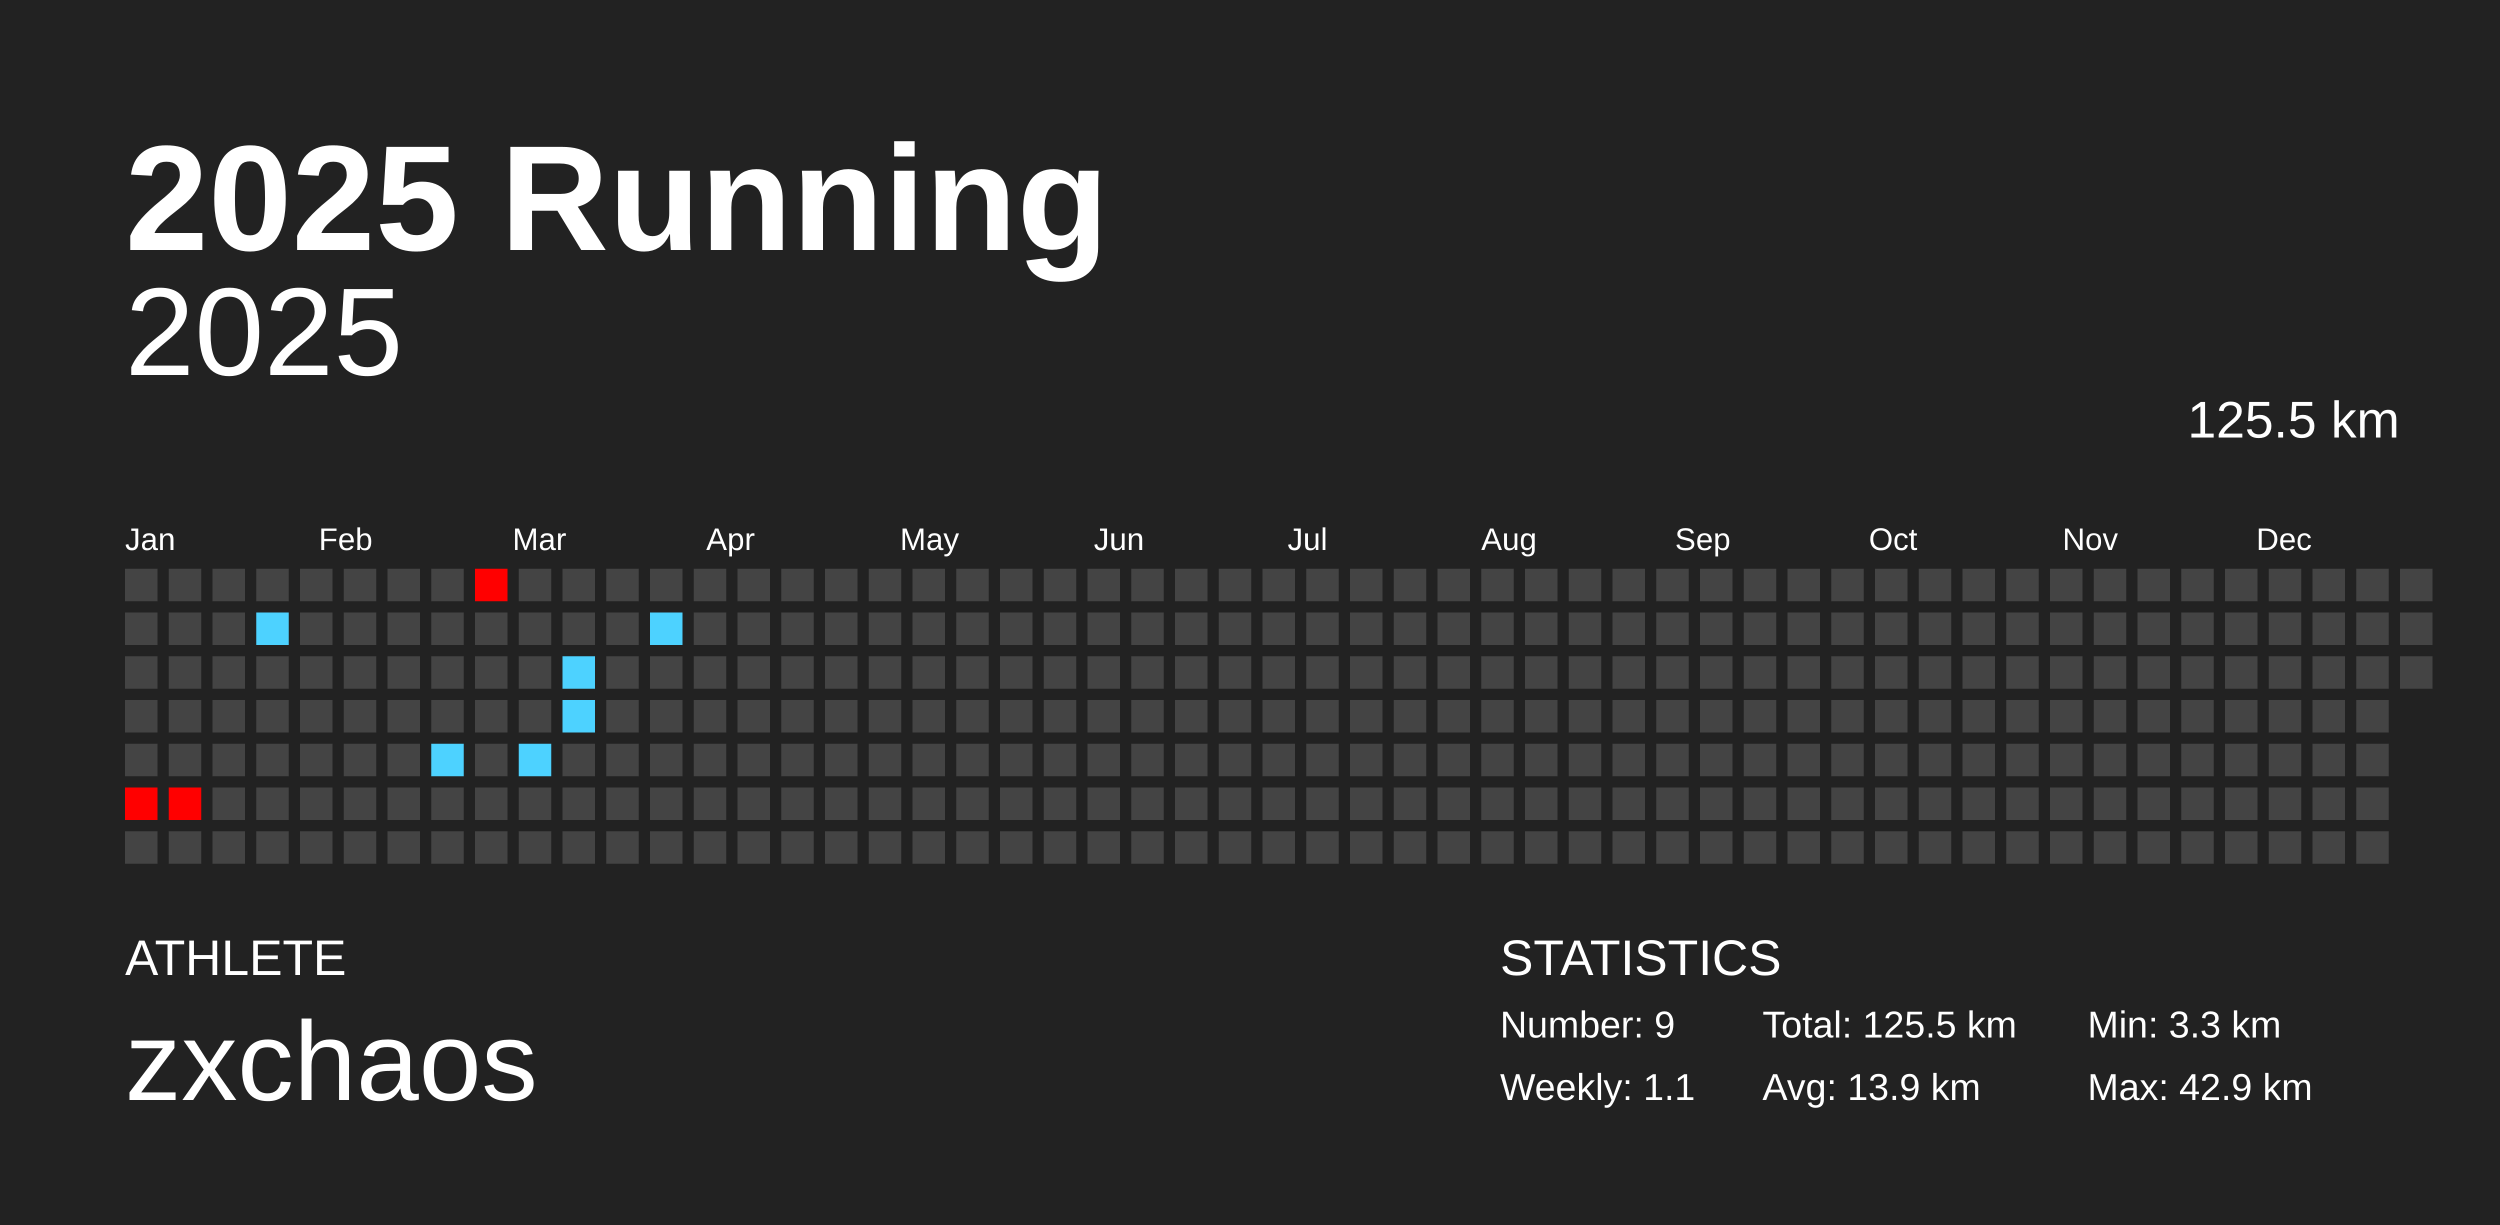
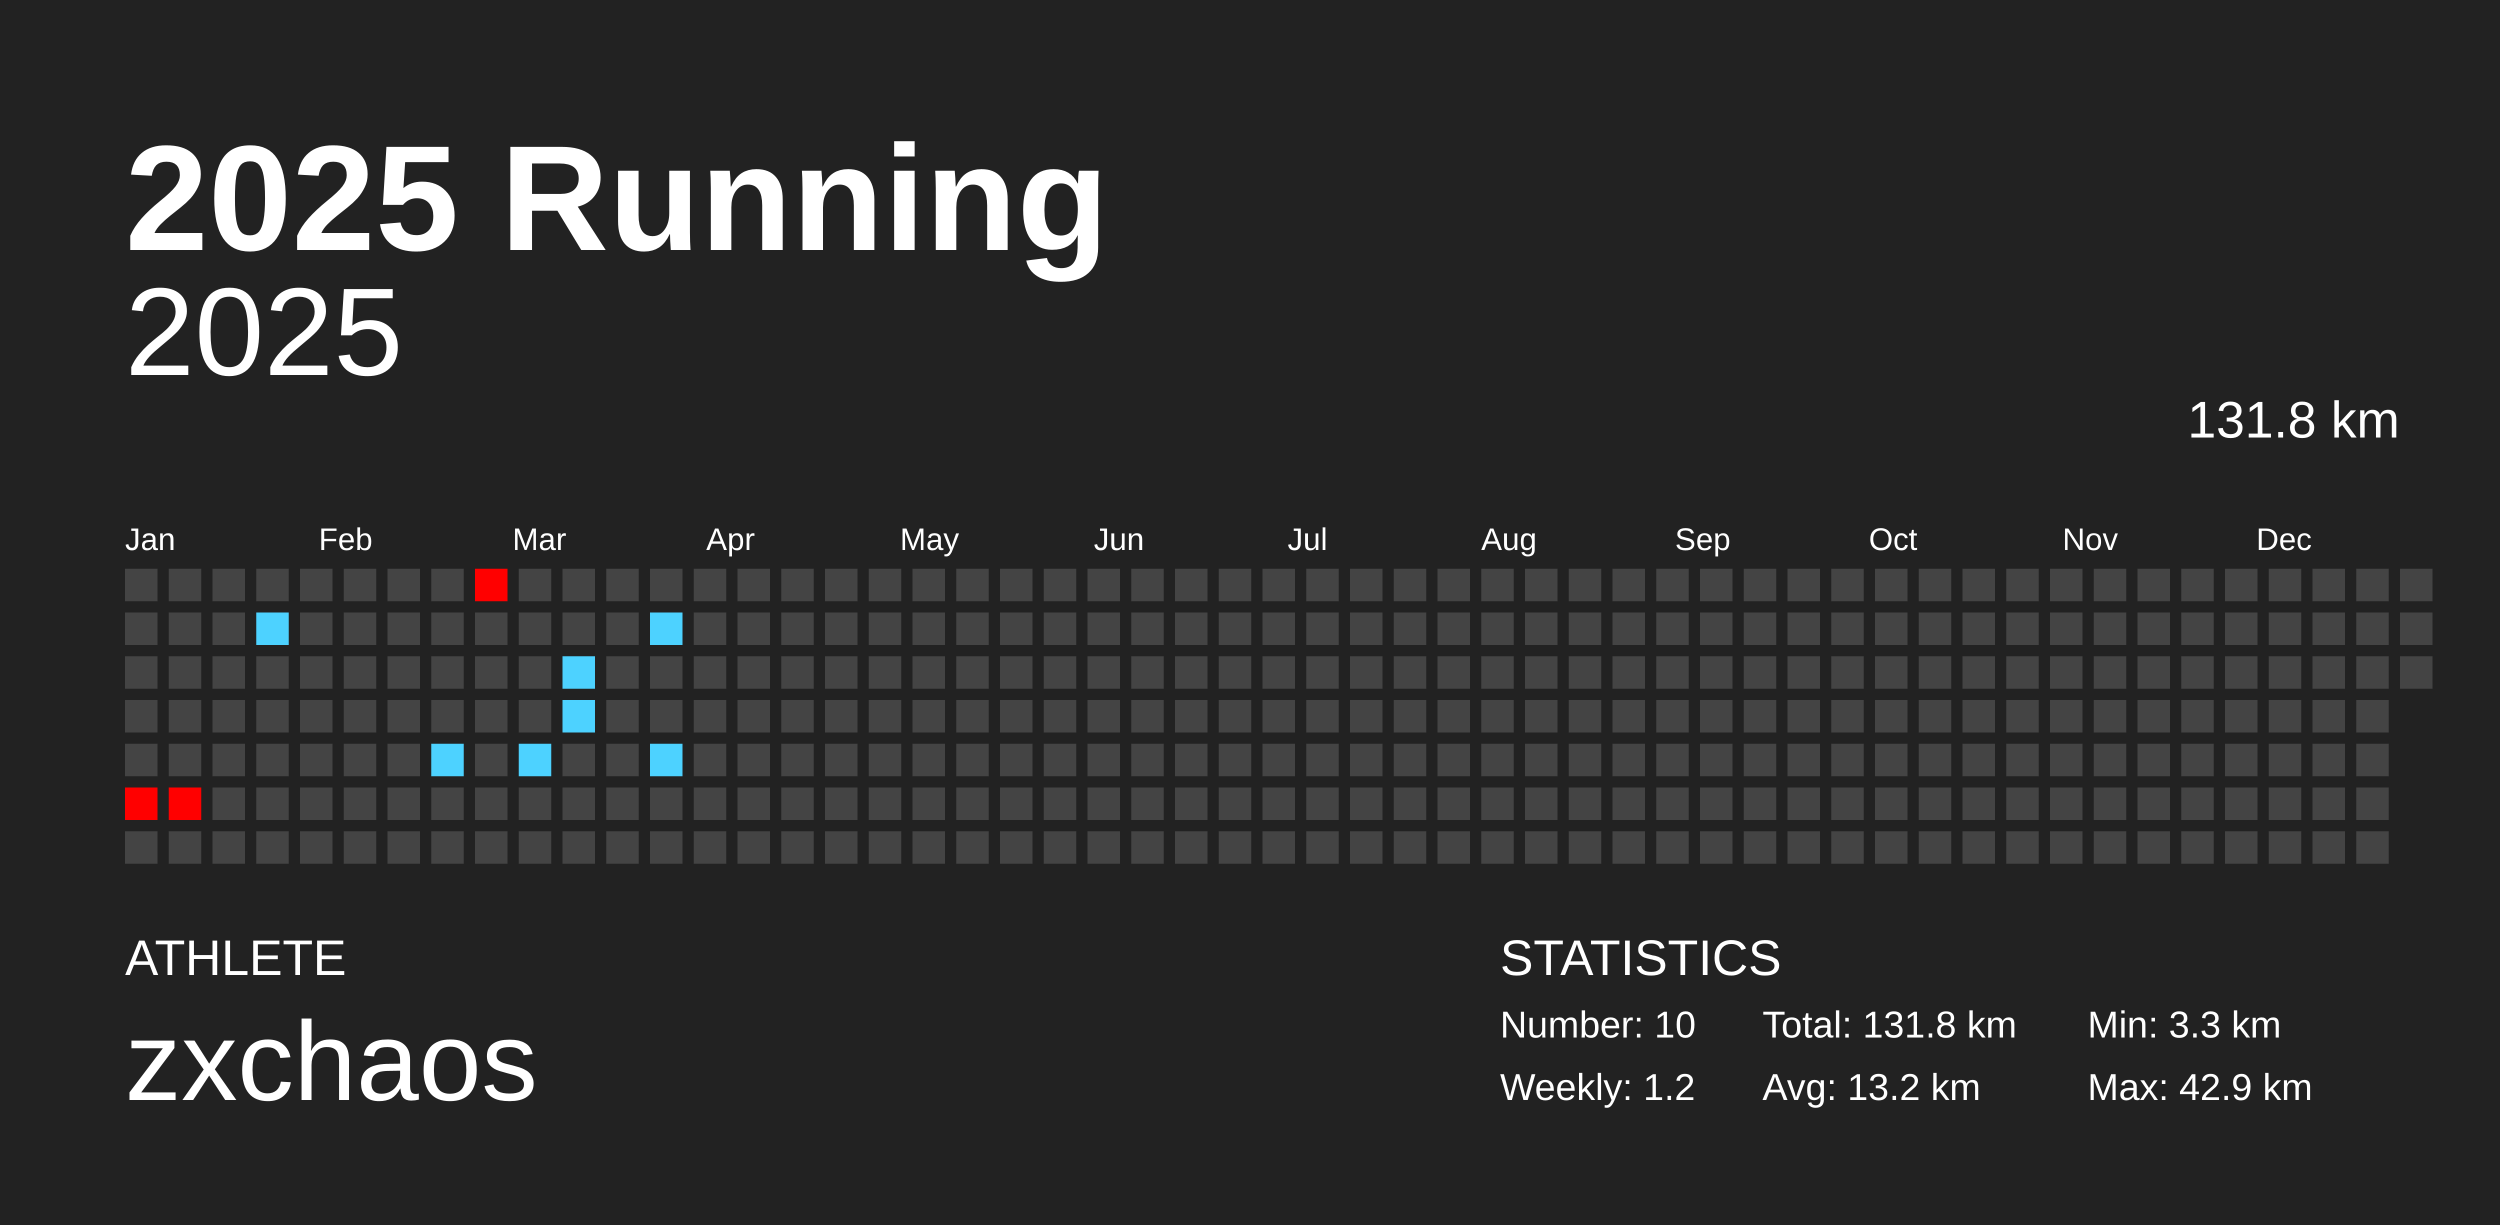
<svg xmlns="http://www.w3.org/2000/svg" baseProfile="full" height="98mm" version="1.1" viewBox="0,0,200,98" width="200mm">
  <defs />
  <rect fill="#222222" height="98" width="200" x="0" y="0" />
  <text fill="#FFFFFF" style="font-size:12px; font-family:Arial; font-weight:bold;" x="10" y="20">2025 Running</text>
  <text fill="#FFFFFF" style="font-size:4px; font-family:Arial" x="10" y="78">ATHLETE</text>
  <text fill="#FFFFFF" style="font-size:9px; font-family:Arial" x="10" y="88">zxchaos</text>
  <text fill="#FFFFFF" style="font-size:4px; font-family:Arial" x="120" y="78">STATISTICS</text>
-   <text fill="#FFFFFF" style="font-size:3px; font-family:Arial" x="120" y="83">Number: 9</text>
-   <text fill="#FFFFFF" style="font-size:3px; font-family:Arial" x="120" y="88">Weekly: 1.1</text>
-   <text fill="#FFFFFF" style="font-size:3px; font-family:Arial" x="141" y="83">Total: 125.5 km</text>
-   <text fill="#FFFFFF" style="font-size:3px; font-family:Arial" x="141" y="88">Avg: 13.9 km</text>
+   <text fill="#FFFFFF" style="font-size:3px; font-family:Arial" x="120" y="83">Number: 10</text>
+   <text fill="#FFFFFF" style="font-size:3px; font-family:Arial" x="120" y="88">Weekly: 1.2</text>
+   <text fill="#FFFFFF" style="font-size:3px; font-family:Arial" x="141" y="83">Total: 131.8 km</text>
+   <text fill="#FFFFFF" style="font-size:3px; font-family:Arial" x="141" y="88">Avg: 13.2 km</text>
  <text fill="#FFFFFF" style="font-size:3px; font-family:Arial" x="167" y="83">Min: 3.3 km</text>
  <text fill="#FFFFFF" style="font-size:3px; font-family:Arial" x="167" y="88">Max: 42.9 km</text>
  <text alignment-baseline="hanging" fill="#FFFFFF" style="font-size:10.0px; font-family:Arial;" x="10" y="30">2025</text>
-   <text alignment-baseline="hanging" fill="#FFFFFF" style="font-size:4.125px; font-family:Arial;" x="175" y="35">125.5 km</text>
+   <text alignment-baseline="hanging" fill="#FFFFFF" style="font-size:4.125px; font-family:Arial;" x="175" y="35">131.8 km</text>
  <text fill="#FFFFFF" style="font-size:2.5px; font-family:Arial" x="10.0" y="44">Jan</text>
  <text fill="#FFFFFF" style="font-size:2.5px; font-family:Arial" x="25.5" y="44">Feb</text>
  <text fill="#FFFFFF" style="font-size:2.5px; font-family:Arial" x="41.0" y="44">Mar</text>
  <text fill="#FFFFFF" style="font-size:2.5px; font-family:Arial" x="56.5" y="44">Apr</text>
  <text fill="#FFFFFF" style="font-size:2.5px; font-family:Arial" x="72.0" y="44">May</text>
  <text fill="#FFFFFF" style="font-size:2.5px; font-family:Arial" x="87.5" y="44">Jun</text>
  <text fill="#FFFFFF" style="font-size:2.5px; font-family:Arial" x="103.0" y="44">Jul</text>
  <text fill="#FFFFFF" style="font-size:2.5px; font-family:Arial" x="118.5" y="44">Aug</text>
  <text fill="#FFFFFF" style="font-size:2.5px; font-family:Arial" x="134.0" y="44">Sep</text>
  <text fill="#FFFFFF" style="font-size:2.5px; font-family:Arial" x="149.5" y="44">Oct</text>
  <text fill="#FFFFFF" style="font-size:2.5px; font-family:Arial" x="165.0" y="44">Nov</text>
  <text fill="#FFFFFF" style="font-size:2.5px; font-family:Arial" x="180.5" y="44">Dec</text>
  <rect fill="#444444" height="2.6" width="2.6" x="10.0" y="45.5" />
  <rect fill="#444444" height="2.6" width="2.6" x="10.0" y="49.0" />
  <rect fill="#444444" height="2.6" width="2.6" x="10.0" y="52.5" />
  <rect fill="#444444" height="2.6" width="2.6" x="10.0" y="56.0" />
  <rect fill="#444444" height="2.6" width="2.6" x="10.0" y="59.5" />
  <rect fill="red" height="2.6" width="2.6" x="10.0" y="63.0" />
  <rect fill="#444444" height="2.6" width="2.6" x="10.0" y="66.5" />
  <rect fill="#444444" height="2.6" width="2.6" x="13.5" y="45.5" />
  <rect fill="#444444" height="2.6" width="2.6" x="13.5" y="49.0" />
  <rect fill="#444444" height="2.6" width="2.6" x="13.5" y="52.5" />
  <rect fill="#444444" height="2.6" width="2.6" x="13.5" y="56.0" />
  <rect fill="#444444" height="2.6" width="2.6" x="13.5" y="59.5" />
  <rect fill="red" height="2.6" width="2.6" x="13.5" y="63.0" />
  <rect fill="#444444" height="2.6" width="2.6" x="13.5" y="66.5" />
  <rect fill="#444444" height="2.6" width="2.6" x="17.0" y="45.5" />
  <rect fill="#444444" height="2.6" width="2.6" x="17.0" y="49.0" />
  <rect fill="#444444" height="2.6" width="2.6" x="17.0" y="52.5" />
  <rect fill="#444444" height="2.6" width="2.6" x="17.0" y="56.0" />
  <rect fill="#444444" height="2.6" width="2.6" x="17.0" y="59.5" />
  <rect fill="#444444" height="2.6" width="2.6" x="17.0" y="63.0" />
  <rect fill="#444444" height="2.6" width="2.6" x="17.0" y="66.5" />
  <rect fill="#444444" height="2.6" width="2.6" x="20.5" y="45.5" />
  <rect fill="#4dd2ff" height="2.6" width="2.6" x="20.5" y="49.0" />
  <rect fill="#444444" height="2.6" width="2.6" x="20.5" y="52.5" />
  <rect fill="#444444" height="2.6" width="2.6" x="20.5" y="56.0" />
  <rect fill="#444444" height="2.6" width="2.6" x="20.5" y="59.5" />
  <rect fill="#444444" height="2.6" width="2.6" x="20.5" y="63.0" />
  <rect fill="#444444" height="2.6" width="2.6" x="20.5" y="66.5" />
  <rect fill="#444444" height="2.6" width="2.6" x="24.0" y="45.5" />
  <rect fill="#444444" height="2.6" width="2.6" x="24.0" y="49.0" />
  <rect fill="#444444" height="2.6" width="2.6" x="24.0" y="52.5" />
  <rect fill="#444444" height="2.6" width="2.6" x="24.0" y="56.0" />
  <rect fill="#444444" height="2.6" width="2.6" x="24.0" y="59.5" />
  <rect fill="#444444" height="2.6" width="2.6" x="24.0" y="63.0" />
  <rect fill="#444444" height="2.6" width="2.6" x="24.0" y="66.5" />
  <rect fill="#444444" height="2.6" width="2.6" x="27.5" y="45.5" />
  <rect fill="#444444" height="2.6" width="2.6" x="27.5" y="49.0" />
  <rect fill="#444444" height="2.6" width="2.6" x="27.5" y="52.5" />
  <rect fill="#444444" height="2.6" width="2.6" x="27.5" y="56.0" />
  <rect fill="#444444" height="2.6" width="2.6" x="27.5" y="59.5" />
  <rect fill="#444444" height="2.6" width="2.6" x="27.5" y="63.0" />
  <rect fill="#444444" height="2.6" width="2.6" x="27.5" y="66.5" />
  <rect fill="#444444" height="2.6" width="2.6" x="31.0" y="45.5" />
  <rect fill="#444444" height="2.6" width="2.6" x="31.0" y="49.0" />
  <rect fill="#444444" height="2.6" width="2.6" x="31.0" y="52.5" />
  <rect fill="#444444" height="2.6" width="2.6" x="31.0" y="56.0" />
  <rect fill="#444444" height="2.6" width="2.6" x="31.0" y="59.5" />
  <rect fill="#444444" height="2.6" width="2.6" x="31.0" y="63.0" />
  <rect fill="#444444" height="2.6" width="2.6" x="31.0" y="66.5" />
  <rect fill="#444444" height="2.6" width="2.6" x="34.5" y="45.5" />
  <rect fill="#444444" height="2.6" width="2.6" x="34.5" y="49.0" />
  <rect fill="#444444" height="2.6" width="2.6" x="34.5" y="52.5" />
  <rect fill="#444444" height="2.6" width="2.6" x="34.5" y="56.0" />
  <rect fill="#4dd2ff" height="2.6" width="2.6" x="34.5" y="59.5" />
  <rect fill="#444444" height="2.6" width="2.6" x="34.5" y="63.0" />
  <rect fill="#444444" height="2.6" width="2.6" x="34.5" y="66.5" />
  <rect fill="red" height="2.6" width="2.6" x="38.0" y="45.5" />
  <rect fill="#444444" height="2.6" width="2.6" x="38.0" y="49.0" />
  <rect fill="#444444" height="2.6" width="2.6" x="38.0" y="52.5" />
  <rect fill="#444444" height="2.6" width="2.6" x="38.0" y="56.0" />
  <rect fill="#444444" height="2.6" width="2.6" x="38.0" y="59.5" />
  <rect fill="#444444" height="2.6" width="2.6" x="38.0" y="63.0" />
  <rect fill="#444444" height="2.6" width="2.6" x="38.0" y="66.5" />
  <rect fill="#444444" height="2.6" width="2.6" x="41.5" y="45.5" />
  <rect fill="#444444" height="2.6" width="2.6" x="41.5" y="49.0" />
  <rect fill="#444444" height="2.6" width="2.6" x="41.5" y="52.5" />
  <rect fill="#444444" height="2.6" width="2.6" x="41.5" y="56.0" />
  <rect fill="#4dd2ff" height="2.6" width="2.6" x="41.5" y="59.5" />
  <rect fill="#444444" height="2.6" width="2.6" x="41.5" y="63.0" />
  <rect fill="#444444" height="2.6" width="2.6" x="41.5" y="66.5" />
  <rect fill="#444444" height="2.6" width="2.6" x="45.0" y="45.5" />
  <rect fill="#444444" height="2.6" width="2.6" x="45.0" y="49.0" />
  <rect fill="#4dd2ff" height="2.6" width="2.6" x="45.0" y="52.5" />
  <rect fill="#4dd2ff" height="2.6" width="2.6" x="45.0" y="56.0" />
  <rect fill="#444444" height="2.6" width="2.6" x="45.0" y="59.5" />
  <rect fill="#444444" height="2.6" width="2.6" x="45.0" y="63.0" />
  <rect fill="#444444" height="2.6" width="2.6" x="45.0" y="66.5" />
  <rect fill="#444444" height="2.6" width="2.6" x="48.5" y="45.5" />
  <rect fill="#444444" height="2.6" width="2.6" x="48.5" y="49.0" />
  <rect fill="#444444" height="2.6" width="2.6" x="48.5" y="52.5" />
  <rect fill="#444444" height="2.6" width="2.6" x="48.5" y="56.0" />
  <rect fill="#444444" height="2.6" width="2.6" x="48.5" y="59.5" />
  <rect fill="#444444" height="2.6" width="2.6" x="48.5" y="63.0" />
  <rect fill="#444444" height="2.6" width="2.6" x="48.5" y="66.5" />
  <rect fill="#444444" height="2.6" width="2.6" x="52.0" y="45.5" />
  <rect fill="#4dd2ff" height="2.6" width="2.6" x="52.0" y="49.0" />
  <rect fill="#444444" height="2.6" width="2.6" x="52.0" y="52.5" />
  <rect fill="#444444" height="2.6" width="2.6" x="52.0" y="56.0" />
-   <rect fill="#444444" height="2.6" width="2.6" x="52.0" y="59.5" />
+   <rect fill="#4dd2ff" height="2.6" width="2.6" x="52.0" y="59.5" />
  <rect fill="#444444" height="2.6" width="2.6" x="52.0" y="63.0" />
  <rect fill="#444444" height="2.6" width="2.6" x="52.0" y="66.5" />
  <rect fill="#444444" height="2.6" width="2.6" x="55.5" y="45.5" />
  <rect fill="#444444" height="2.6" width="2.6" x="55.5" y="49.0" />
  <rect fill="#444444" height="2.6" width="2.6" x="55.5" y="52.5" />
  <rect fill="#444444" height="2.6" width="2.6" x="55.5" y="56.0" />
  <rect fill="#444444" height="2.6" width="2.6" x="55.5" y="59.5" />
  <rect fill="#444444" height="2.6" width="2.6" x="55.5" y="63.0" />
  <rect fill="#444444" height="2.6" width="2.6" x="55.5" y="66.5" />
  <rect fill="#444444" height="2.6" width="2.6" x="59.0" y="45.5" />
  <rect fill="#444444" height="2.6" width="2.6" x="59.0" y="49.0" />
  <rect fill="#444444" height="2.6" width="2.6" x="59.0" y="52.5" />
  <rect fill="#444444" height="2.6" width="2.6" x="59.0" y="56.0" />
  <rect fill="#444444" height="2.6" width="2.6" x="59.0" y="59.5" />
  <rect fill="#444444" height="2.6" width="2.6" x="59.0" y="63.0" />
  <rect fill="#444444" height="2.6" width="2.6" x="59.0" y="66.5" />
  <rect fill="#444444" height="2.6" width="2.6" x="62.5" y="45.5" />
  <rect fill="#444444" height="2.6" width="2.6" x="62.5" y="49.0" />
  <rect fill="#444444" height="2.6" width="2.6" x="62.5" y="52.5" />
  <rect fill="#444444" height="2.6" width="2.6" x="62.5" y="56.0" />
  <rect fill="#444444" height="2.6" width="2.6" x="62.5" y="59.5" />
  <rect fill="#444444" height="2.6" width="2.6" x="62.5" y="63.0" />
  <rect fill="#444444" height="2.6" width="2.6" x="62.5" y="66.5" />
  <rect fill="#444444" height="2.6" width="2.6" x="66.0" y="45.5" />
  <rect fill="#444444" height="2.6" width="2.6" x="66.0" y="49.0" />
  <rect fill="#444444" height="2.6" width="2.6" x="66.0" y="52.5" />
  <rect fill="#444444" height="2.6" width="2.6" x="66.0" y="56.0" />
  <rect fill="#444444" height="2.6" width="2.6" x="66.0" y="59.5" />
  <rect fill="#444444" height="2.6" width="2.6" x="66.0" y="63.0" />
  <rect fill="#444444" height="2.6" width="2.6" x="66.0" y="66.5" />
  <rect fill="#444444" height="2.6" width="2.6" x="69.5" y="45.5" />
  <rect fill="#444444" height="2.6" width="2.6" x="69.5" y="49.0" />
  <rect fill="#444444" height="2.6" width="2.6" x="69.5" y="52.5" />
  <rect fill="#444444" height="2.6" width="2.6" x="69.5" y="56.0" />
  <rect fill="#444444" height="2.6" width="2.6" x="69.5" y="59.5" />
  <rect fill="#444444" height="2.6" width="2.6" x="69.5" y="63.0" />
  <rect fill="#444444" height="2.6" width="2.6" x="69.5" y="66.5" />
  <rect fill="#444444" height="2.6" width="2.6" x="73.0" y="45.5" />
  <rect fill="#444444" height="2.6" width="2.6" x="73.0" y="49.0" />
  <rect fill="#444444" height="2.6" width="2.6" x="73.0" y="52.5" />
  <rect fill="#444444" height="2.6" width="2.6" x="73.0" y="56.0" />
  <rect fill="#444444" height="2.6" width="2.6" x="73.0" y="59.5" />
  <rect fill="#444444" height="2.6" width="2.6" x="73.0" y="63.0" />
  <rect fill="#444444" height="2.6" width="2.6" x="73.0" y="66.5" />
  <rect fill="#444444" height="2.6" width="2.6" x="76.5" y="45.5" />
  <rect fill="#444444" height="2.6" width="2.6" x="76.5" y="49.0" />
  <rect fill="#444444" height="2.6" width="2.6" x="76.5" y="52.5" />
  <rect fill="#444444" height="2.6" width="2.6" x="76.5" y="56.0" />
  <rect fill="#444444" height="2.6" width="2.6" x="76.5" y="59.5" />
  <rect fill="#444444" height="2.6" width="2.6" x="76.5" y="63.0" />
  <rect fill="#444444" height="2.6" width="2.6" x="76.5" y="66.5" />
  <rect fill="#444444" height="2.6" width="2.6" x="80.0" y="45.5" />
  <rect fill="#444444" height="2.6" width="2.6" x="80.0" y="49.0" />
  <rect fill="#444444" height="2.6" width="2.6" x="80.0" y="52.5" />
  <rect fill="#444444" height="2.6" width="2.6" x="80.0" y="56.0" />
  <rect fill="#444444" height="2.6" width="2.6" x="80.0" y="59.5" />
  <rect fill="#444444" height="2.6" width="2.6" x="80.0" y="63.0" />
  <rect fill="#444444" height="2.6" width="2.6" x="80.0" y="66.5" />
  <rect fill="#444444" height="2.6" width="2.6" x="83.5" y="45.5" />
  <rect fill="#444444" height="2.6" width="2.6" x="83.5" y="49.0" />
  <rect fill="#444444" height="2.6" width="2.6" x="83.5" y="52.5" />
  <rect fill="#444444" height="2.6" width="2.6" x="83.5" y="56.0" />
  <rect fill="#444444" height="2.6" width="2.6" x="83.5" y="59.5" />
  <rect fill="#444444" height="2.6" width="2.6" x="83.5" y="63.0" />
  <rect fill="#444444" height="2.6" width="2.6" x="83.5" y="66.5" />
  <rect fill="#444444" height="2.6" width="2.6" x="87.0" y="45.5" />
  <rect fill="#444444" height="2.6" width="2.6" x="87.0" y="49.0" />
  <rect fill="#444444" height="2.6" width="2.6" x="87.0" y="52.5" />
  <rect fill="#444444" height="2.6" width="2.6" x="87.0" y="56.0" />
  <rect fill="#444444" height="2.6" width="2.6" x="87.0" y="59.5" />
  <rect fill="#444444" height="2.6" width="2.6" x="87.0" y="63.0" />
  <rect fill="#444444" height="2.6" width="2.6" x="87.0" y="66.5" />
  <rect fill="#444444" height="2.6" width="2.6" x="90.5" y="45.5" />
  <rect fill="#444444" height="2.6" width="2.6" x="90.5" y="49.0" />
  <rect fill="#444444" height="2.6" width="2.6" x="90.5" y="52.5" />
  <rect fill="#444444" height="2.6" width="2.6" x="90.5" y="56.0" />
  <rect fill="#444444" height="2.6" width="2.6" x="90.5" y="59.5" />
  <rect fill="#444444" height="2.6" width="2.6" x="90.5" y="63.0" />
  <rect fill="#444444" height="2.6" width="2.6" x="90.5" y="66.5" />
  <rect fill="#444444" height="2.6" width="2.6" x="94.0" y="45.5" />
  <rect fill="#444444" height="2.6" width="2.6" x="94.0" y="49.0" />
  <rect fill="#444444" height="2.6" width="2.6" x="94.0" y="52.5" />
  <rect fill="#444444" height="2.6" width="2.6" x="94.0" y="56.0" />
  <rect fill="#444444" height="2.6" width="2.6" x="94.0" y="59.5" />
  <rect fill="#444444" height="2.6" width="2.6" x="94.0" y="63.0" />
  <rect fill="#444444" height="2.6" width="2.6" x="94.0" y="66.5" />
  <rect fill="#444444" height="2.6" width="2.6" x="97.5" y="45.5" />
  <rect fill="#444444" height="2.6" width="2.6" x="97.5" y="49.0" />
  <rect fill="#444444" height="2.6" width="2.6" x="97.5" y="52.5" />
  <rect fill="#444444" height="2.6" width="2.6" x="97.5" y="56.0" />
  <rect fill="#444444" height="2.6" width="2.6" x="97.5" y="59.5" />
  <rect fill="#444444" height="2.6" width="2.6" x="97.5" y="63.0" />
  <rect fill="#444444" height="2.6" width="2.6" x="97.5" y="66.5" />
  <rect fill="#444444" height="2.6" width="2.6" x="101.0" y="45.5" />
  <rect fill="#444444" height="2.6" width="2.6" x="101.0" y="49.0" />
  <rect fill="#444444" height="2.6" width="2.6" x="101.0" y="52.5" />
  <rect fill="#444444" height="2.6" width="2.6" x="101.0" y="56.0" />
  <rect fill="#444444" height="2.6" width="2.6" x="101.0" y="59.5" />
  <rect fill="#444444" height="2.6" width="2.6" x="101.0" y="63.0" />
  <rect fill="#444444" height="2.6" width="2.6" x="101.0" y="66.5" />
  <rect fill="#444444" height="2.6" width="2.6" x="104.5" y="45.5" />
  <rect fill="#444444" height="2.6" width="2.6" x="104.5" y="49.0" />
  <rect fill="#444444" height="2.6" width="2.6" x="104.5" y="52.5" />
  <rect fill="#444444" height="2.6" width="2.6" x="104.5" y="56.0" />
  <rect fill="#444444" height="2.6" width="2.6" x="104.5" y="59.5" />
  <rect fill="#444444" height="2.6" width="2.6" x="104.5" y="63.0" />
  <rect fill="#444444" height="2.6" width="2.6" x="104.5" y="66.5" />
  <rect fill="#444444" height="2.6" width="2.6" x="108.0" y="45.5" />
  <rect fill="#444444" height="2.6" width="2.6" x="108.0" y="49.0" />
  <rect fill="#444444" height="2.6" width="2.6" x="108.0" y="52.5" />
  <rect fill="#444444" height="2.6" width="2.6" x="108.0" y="56.0" />
  <rect fill="#444444" height="2.6" width="2.6" x="108.0" y="59.5" />
  <rect fill="#444444" height="2.6" width="2.6" x="108.0" y="63.0" />
  <rect fill="#444444" height="2.6" width="2.6" x="108.0" y="66.5" />
  <rect fill="#444444" height="2.6" width="2.6" x="111.5" y="45.5" />
  <rect fill="#444444" height="2.6" width="2.6" x="111.5" y="49.0" />
  <rect fill="#444444" height="2.6" width="2.6" x="111.5" y="52.5" />
  <rect fill="#444444" height="2.6" width="2.6" x="111.5" y="56.0" />
  <rect fill="#444444" height="2.6" width="2.6" x="111.5" y="59.5" />
  <rect fill="#444444" height="2.6" width="2.6" x="111.5" y="63.0" />
  <rect fill="#444444" height="2.6" width="2.6" x="111.5" y="66.5" />
  <rect fill="#444444" height="2.6" width="2.6" x="115.0" y="45.5" />
  <rect fill="#444444" height="2.6" width="2.6" x="115.0" y="49.0" />
  <rect fill="#444444" height="2.6" width="2.6" x="115.0" y="52.5" />
  <rect fill="#444444" height="2.6" width="2.6" x="115.0" y="56.0" />
  <rect fill="#444444" height="2.6" width="2.6" x="115.0" y="59.5" />
  <rect fill="#444444" height="2.6" width="2.6" x="115.0" y="63.0" />
  <rect fill="#444444" height="2.6" width="2.6" x="115.0" y="66.5" />
  <rect fill="#444444" height="2.6" width="2.6" x="118.5" y="45.5" />
  <rect fill="#444444" height="2.6" width="2.6" x="118.5" y="49.0" />
  <rect fill="#444444" height="2.6" width="2.6" x="118.5" y="52.5" />
  <rect fill="#444444" height="2.6" width="2.6" x="118.5" y="56.0" />
  <rect fill="#444444" height="2.6" width="2.6" x="118.5" y="59.5" />
  <rect fill="#444444" height="2.6" width="2.6" x="118.5" y="63.0" />
  <rect fill="#444444" height="2.6" width="2.6" x="118.5" y="66.5" />
  <rect fill="#444444" height="2.6" width="2.6" x="122.0" y="45.5" />
  <rect fill="#444444" height="2.6" width="2.6" x="122.0" y="49.0" />
  <rect fill="#444444" height="2.6" width="2.6" x="122.0" y="52.5" />
  <rect fill="#444444" height="2.6" width="2.6" x="122.0" y="56.0" />
  <rect fill="#444444" height="2.6" width="2.6" x="122.0" y="59.5" />
  <rect fill="#444444" height="2.6" width="2.6" x="122.0" y="63.0" />
  <rect fill="#444444" height="2.6" width="2.6" x="122.0" y="66.5" />
  <rect fill="#444444" height="2.6" width="2.6" x="125.5" y="45.5" />
  <rect fill="#444444" height="2.6" width="2.6" x="125.5" y="49.0" />
  <rect fill="#444444" height="2.6" width="2.6" x="125.5" y="52.5" />
  <rect fill="#444444" height="2.6" width="2.6" x="125.5" y="56.0" />
  <rect fill="#444444" height="2.6" width="2.6" x="125.5" y="59.5" />
  <rect fill="#444444" height="2.6" width="2.6" x="125.5" y="63.0" />
  <rect fill="#444444" height="2.6" width="2.6" x="125.5" y="66.5" />
  <rect fill="#444444" height="2.6" width="2.6" x="129.0" y="45.5" />
  <rect fill="#444444" height="2.6" width="2.6" x="129.0" y="49.0" />
  <rect fill="#444444" height="2.6" width="2.6" x="129.0" y="52.5" />
  <rect fill="#444444" height="2.6" width="2.6" x="129.0" y="56.0" />
  <rect fill="#444444" height="2.6" width="2.6" x="129.0" y="59.5" />
  <rect fill="#444444" height="2.6" width="2.6" x="129.0" y="63.0" />
  <rect fill="#444444" height="2.6" width="2.6" x="129.0" y="66.5" />
  <rect fill="#444444" height="2.6" width="2.6" x="132.5" y="45.5" />
  <rect fill="#444444" height="2.6" width="2.6" x="132.5" y="49.0" />
  <rect fill="#444444" height="2.6" width="2.6" x="132.5" y="52.5" />
  <rect fill="#444444" height="2.6" width="2.6" x="132.5" y="56.0" />
  <rect fill="#444444" height="2.6" width="2.6" x="132.5" y="59.5" />
  <rect fill="#444444" height="2.6" width="2.6" x="132.5" y="63.0" />
  <rect fill="#444444" height="2.6" width="2.6" x="132.5" y="66.5" />
  <rect fill="#444444" height="2.6" width="2.6" x="136.0" y="45.5" />
  <rect fill="#444444" height="2.6" width="2.6" x="136.0" y="49.0" />
  <rect fill="#444444" height="2.6" width="2.6" x="136.0" y="52.5" />
  <rect fill="#444444" height="2.6" width="2.6" x="136.0" y="56.0" />
  <rect fill="#444444" height="2.6" width="2.6" x="136.0" y="59.5" />
  <rect fill="#444444" height="2.6" width="2.6" x="136.0" y="63.0" />
  <rect fill="#444444" height="2.6" width="2.6" x="136.0" y="66.5" />
  <rect fill="#444444" height="2.6" width="2.6" x="139.5" y="45.5" />
  <rect fill="#444444" height="2.6" width="2.6" x="139.5" y="49.0" />
  <rect fill="#444444" height="2.6" width="2.6" x="139.5" y="52.5" />
  <rect fill="#444444" height="2.6" width="2.6" x="139.5" y="56.0" />
  <rect fill="#444444" height="2.6" width="2.6" x="139.5" y="59.5" />
  <rect fill="#444444" height="2.6" width="2.6" x="139.5" y="63.0" />
  <rect fill="#444444" height="2.6" width="2.6" x="139.5" y="66.5" />
  <rect fill="#444444" height="2.6" width="2.6" x="143.0" y="45.5" />
  <rect fill="#444444" height="2.6" width="2.6" x="143.0" y="49.0" />
  <rect fill="#444444" height="2.6" width="2.6" x="143.0" y="52.5" />
  <rect fill="#444444" height="2.6" width="2.6" x="143.0" y="56.0" />
  <rect fill="#444444" height="2.6" width="2.6" x="143.0" y="59.5" />
  <rect fill="#444444" height="2.6" width="2.6" x="143.0" y="63.0" />
  <rect fill="#444444" height="2.6" width="2.6" x="143.0" y="66.5" />
  <rect fill="#444444" height="2.6" width="2.6" x="146.5" y="45.5" />
  <rect fill="#444444" height="2.6" width="2.6" x="146.5" y="49.0" />
  <rect fill="#444444" height="2.6" width="2.6" x="146.5" y="52.5" />
  <rect fill="#444444" height="2.6" width="2.6" x="146.5" y="56.0" />
  <rect fill="#444444" height="2.6" width="2.6" x="146.5" y="59.5" />
  <rect fill="#444444" height="2.6" width="2.6" x="146.5" y="63.0" />
  <rect fill="#444444" height="2.6" width="2.6" x="146.5" y="66.5" />
  <rect fill="#444444" height="2.6" width="2.6" x="150.0" y="45.5" />
  <rect fill="#444444" height="2.6" width="2.6" x="150.0" y="49.0" />
  <rect fill="#444444" height="2.6" width="2.6" x="150.0" y="52.5" />
  <rect fill="#444444" height="2.6" width="2.6" x="150.0" y="56.0" />
  <rect fill="#444444" height="2.6" width="2.6" x="150.0" y="59.5" />
  <rect fill="#444444" height="2.6" width="2.6" x="150.0" y="63.0" />
  <rect fill="#444444" height="2.6" width="2.6" x="150.0" y="66.5" />
  <rect fill="#444444" height="2.6" width="2.6" x="153.5" y="45.5" />
  <rect fill="#444444" height="2.6" width="2.6" x="153.5" y="49.0" />
  <rect fill="#444444" height="2.6" width="2.6" x="153.5" y="52.5" />
  <rect fill="#444444" height="2.6" width="2.6" x="153.5" y="56.0" />
  <rect fill="#444444" height="2.6" width="2.6" x="153.5" y="59.5" />
  <rect fill="#444444" height="2.6" width="2.6" x="153.5" y="63.0" />
  <rect fill="#444444" height="2.6" width="2.6" x="153.5" y="66.5" />
  <rect fill="#444444" height="2.6" width="2.6" x="157.0" y="45.5" />
  <rect fill="#444444" height="2.6" width="2.6" x="157.0" y="49.0" />
  <rect fill="#444444" height="2.6" width="2.6" x="157.0" y="52.5" />
  <rect fill="#444444" height="2.6" width="2.6" x="157.0" y="56.0" />
  <rect fill="#444444" height="2.6" width="2.6" x="157.0" y="59.5" />
  <rect fill="#444444" height="2.6" width="2.6" x="157.0" y="63.0" />
  <rect fill="#444444" height="2.6" width="2.6" x="157.0" y="66.5" />
  <rect fill="#444444" height="2.6" width="2.6" x="160.5" y="45.5" />
  <rect fill="#444444" height="2.6" width="2.6" x="160.5" y="49.0" />
  <rect fill="#444444" height="2.6" width="2.6" x="160.5" y="52.5" />
  <rect fill="#444444" height="2.6" width="2.6" x="160.5" y="56.0" />
  <rect fill="#444444" height="2.6" width="2.6" x="160.5" y="59.5" />
  <rect fill="#444444" height="2.6" width="2.6" x="160.5" y="63.0" />
  <rect fill="#444444" height="2.6" width="2.6" x="160.5" y="66.5" />
  <rect fill="#444444" height="2.6" width="2.6" x="164.0" y="45.5" />
  <rect fill="#444444" height="2.6" width="2.6" x="164.0" y="49.0" />
  <rect fill="#444444" height="2.6" width="2.6" x="164.0" y="52.5" />
  <rect fill="#444444" height="2.6" width="2.6" x="164.0" y="56.0" />
  <rect fill="#444444" height="2.6" width="2.6" x="164.0" y="59.5" />
  <rect fill="#444444" height="2.6" width="2.6" x="164.0" y="63.0" />
  <rect fill="#444444" height="2.6" width="2.6" x="164.0" y="66.5" />
  <rect fill="#444444" height="2.6" width="2.6" x="167.5" y="45.5" />
  <rect fill="#444444" height="2.6" width="2.6" x="167.5" y="49.0" />
  <rect fill="#444444" height="2.6" width="2.6" x="167.5" y="52.5" />
  <rect fill="#444444" height="2.6" width="2.6" x="167.5" y="56.0" />
  <rect fill="#444444" height="2.6" width="2.6" x="167.5" y="59.5" />
  <rect fill="#444444" height="2.6" width="2.6" x="167.5" y="63.0" />
  <rect fill="#444444" height="2.6" width="2.6" x="167.5" y="66.5" />
  <rect fill="#444444" height="2.6" width="2.6" x="171.0" y="45.5" />
  <rect fill="#444444" height="2.6" width="2.6" x="171.0" y="49.0" />
  <rect fill="#444444" height="2.6" width="2.6" x="171.0" y="52.5" />
  <rect fill="#444444" height="2.6" width="2.6" x="171.0" y="56.0" />
  <rect fill="#444444" height="2.6" width="2.6" x="171.0" y="59.5" />
  <rect fill="#444444" height="2.6" width="2.6" x="171.0" y="63.0" />
  <rect fill="#444444" height="2.6" width="2.6" x="171.0" y="66.5" />
  <rect fill="#444444" height="2.6" width="2.6" x="174.5" y="45.5" />
  <rect fill="#444444" height="2.6" width="2.6" x="174.5" y="49.0" />
  <rect fill="#444444" height="2.6" width="2.6" x="174.5" y="52.5" />
  <rect fill="#444444" height="2.6" width="2.6" x="174.5" y="56.0" />
  <rect fill="#444444" height="2.6" width="2.6" x="174.5" y="59.5" />
  <rect fill="#444444" height="2.6" width="2.6" x="174.5" y="63.0" />
  <rect fill="#444444" height="2.6" width="2.6" x="174.5" y="66.5" />
  <rect fill="#444444" height="2.6" width="2.6" x="178.0" y="45.5" />
  <rect fill="#444444" height="2.6" width="2.6" x="178.0" y="49.0" />
  <rect fill="#444444" height="2.6" width="2.6" x="178.0" y="52.5" />
  <rect fill="#444444" height="2.6" width="2.6" x="178.0" y="56.0" />
  <rect fill="#444444" height="2.6" width="2.6" x="178.0" y="59.5" />
  <rect fill="#444444" height="2.6" width="2.6" x="178.0" y="63.0" />
  <rect fill="#444444" height="2.6" width="2.6" x="178.0" y="66.5" />
  <rect fill="#444444" height="2.6" width="2.6" x="181.5" y="45.5" />
  <rect fill="#444444" height="2.6" width="2.6" x="181.5" y="49.0" />
  <rect fill="#444444" height="2.6" width="2.6" x="181.5" y="52.5" />
  <rect fill="#444444" height="2.6" width="2.6" x="181.5" y="56.0" />
  <rect fill="#444444" height="2.6" width="2.6" x="181.5" y="59.5" />
  <rect fill="#444444" height="2.6" width="2.6" x="181.5" y="63.0" />
  <rect fill="#444444" height="2.6" width="2.6" x="181.5" y="66.5" />
  <rect fill="#444444" height="2.6" width="2.6" x="185.0" y="45.5" />
  <rect fill="#444444" height="2.6" width="2.6" x="185.0" y="49.0" />
  <rect fill="#444444" height="2.6" width="2.6" x="185.0" y="52.5" />
  <rect fill="#444444" height="2.6" width="2.6" x="185.0" y="56.0" />
  <rect fill="#444444" height="2.6" width="2.6" x="185.0" y="59.5" />
  <rect fill="#444444" height="2.6" width="2.6" x="185.0" y="63.0" />
  <rect fill="#444444" height="2.6" width="2.6" x="185.0" y="66.5" />
  <rect fill="#444444" height="2.6" width="2.6" x="188.5" y="45.5" />
  <rect fill="#444444" height="2.6" width="2.6" x="188.5" y="49.0" />
  <rect fill="#444444" height="2.6" width="2.6" x="188.5" y="52.5" />
  <rect fill="#444444" height="2.6" width="2.6" x="188.5" y="56.0" />
  <rect fill="#444444" height="2.6" width="2.6" x="188.5" y="59.5" />
  <rect fill="#444444" height="2.6" width="2.6" x="188.5" y="63.0" />
  <rect fill="#444444" height="2.6" width="2.6" x="188.5" y="66.5" />
  <rect fill="#444444" height="2.6" width="2.6" x="192.0" y="45.5" />
  <rect fill="#444444" height="2.6" width="2.6" x="192.0" y="49.0" />
  <rect fill="#444444" height="2.6" width="2.6" x="192.0" y="52.5" />
</svg>
